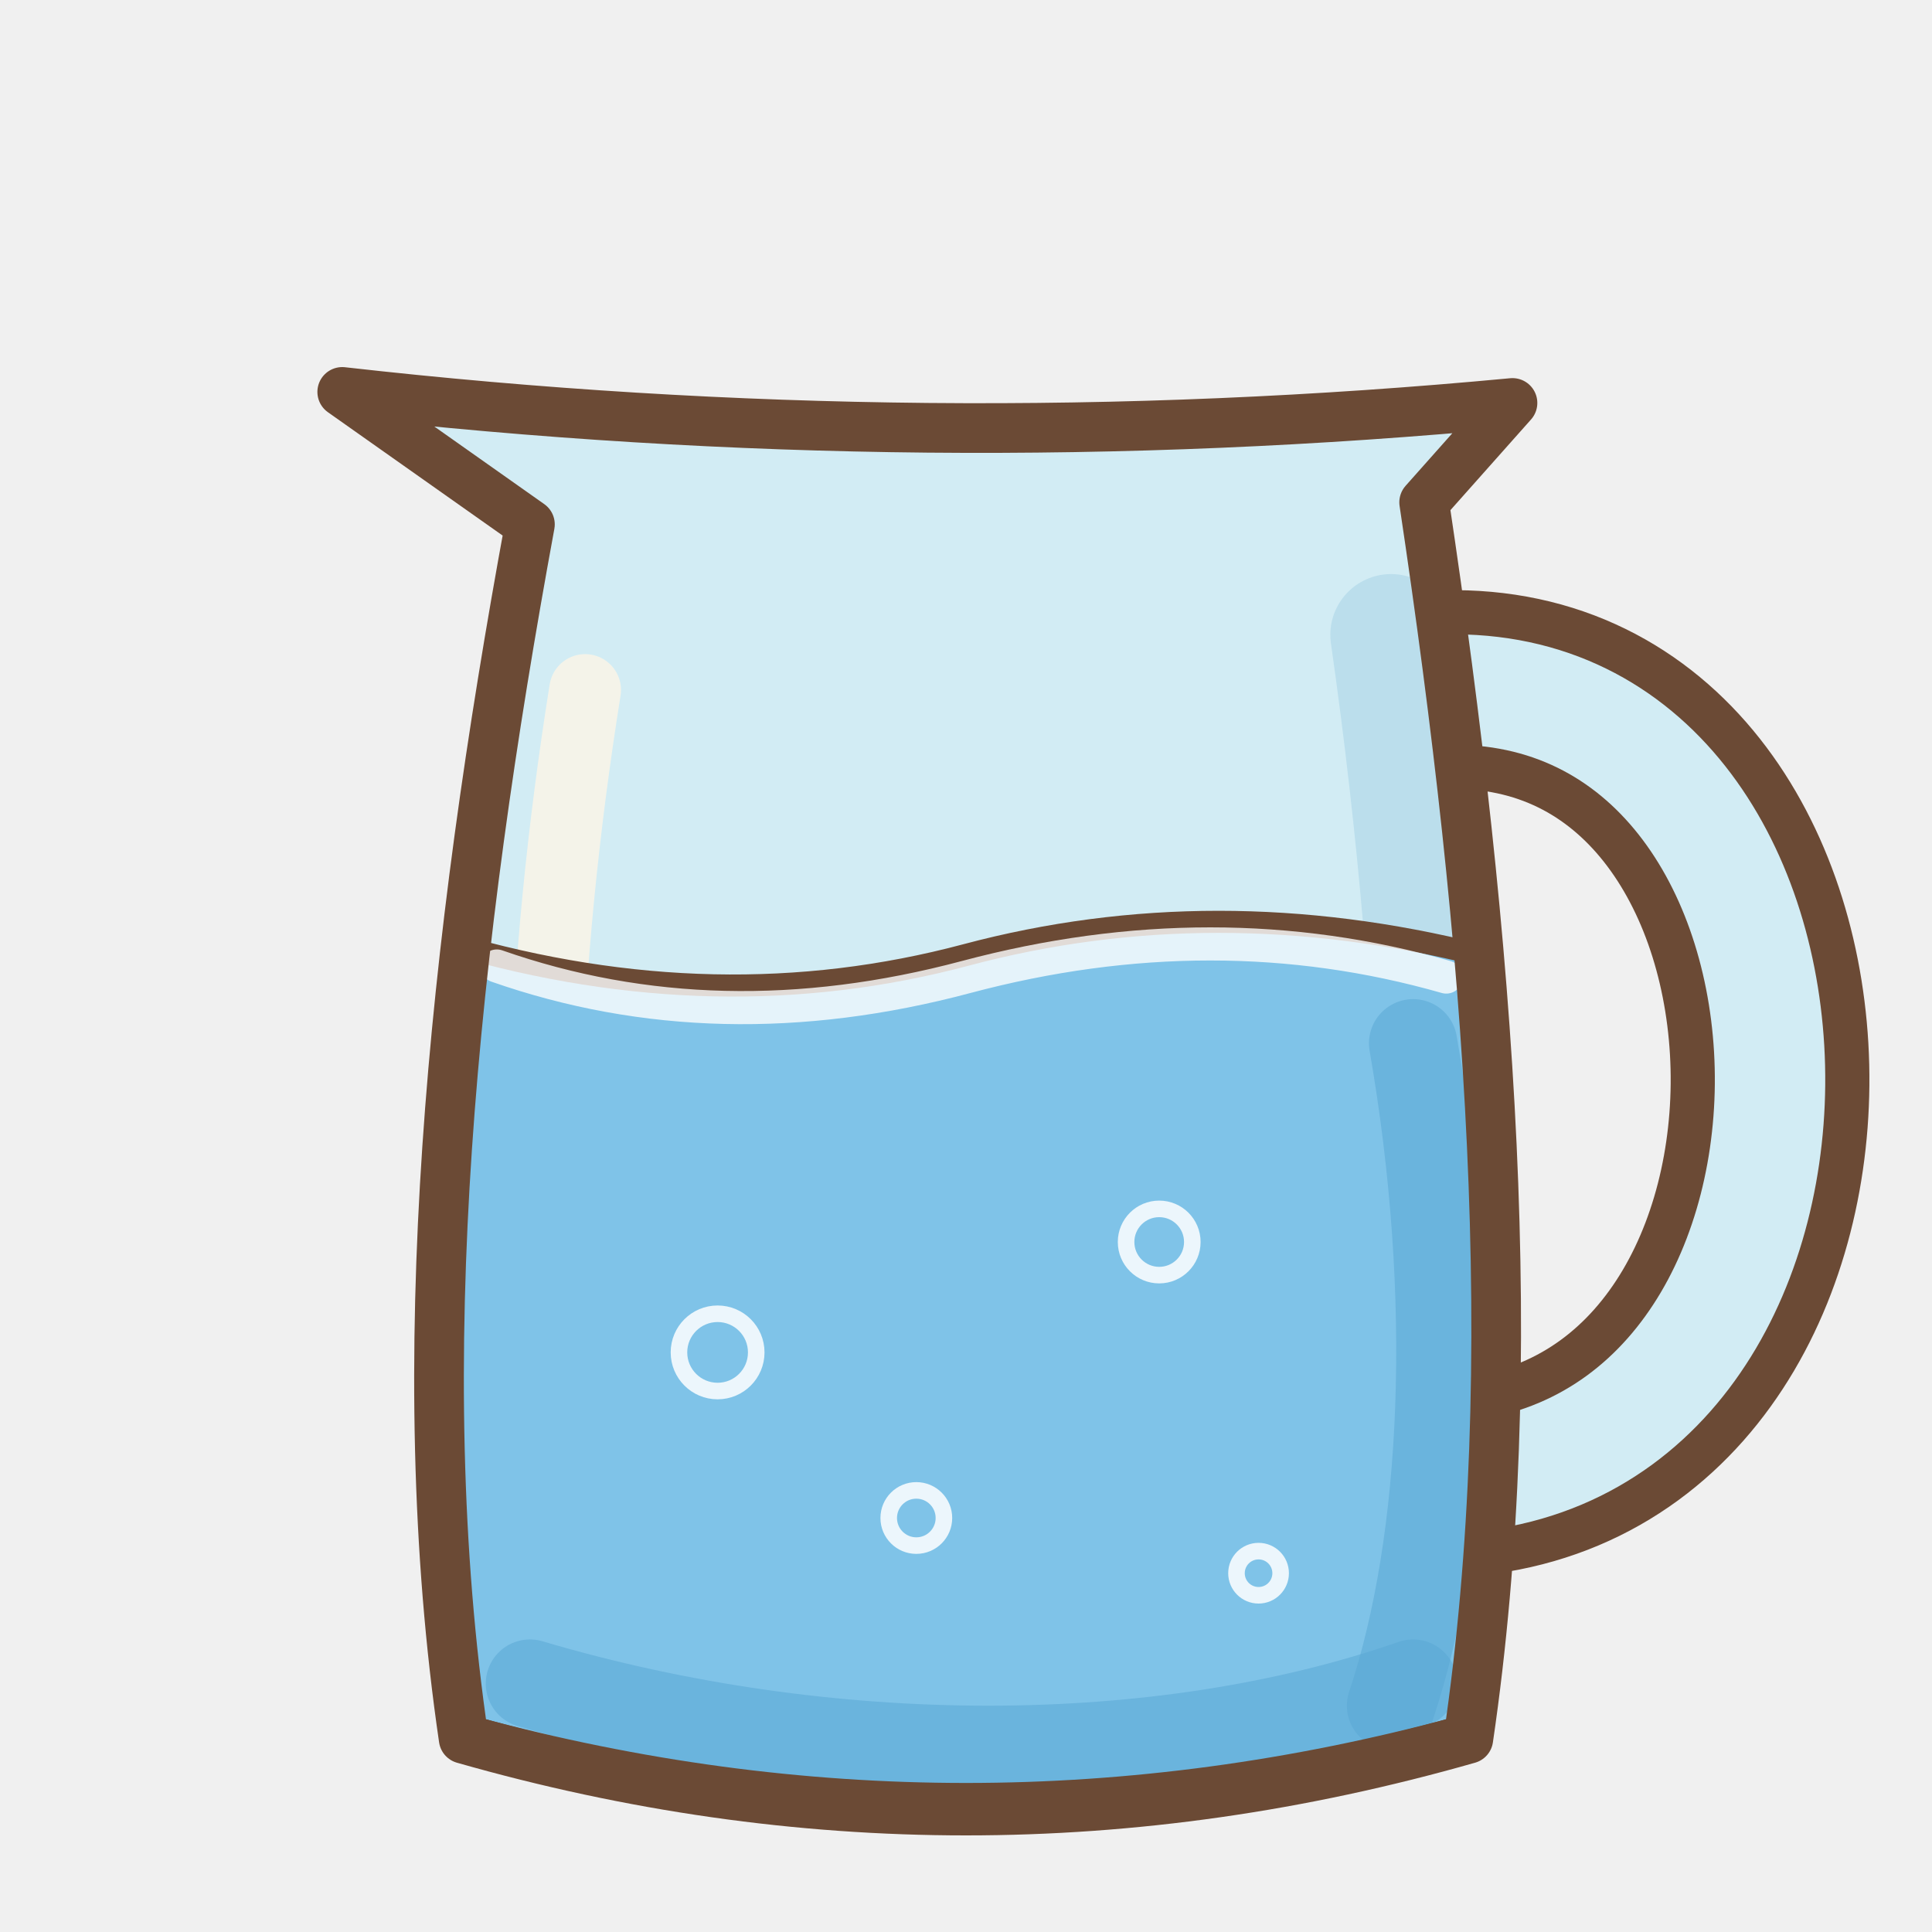
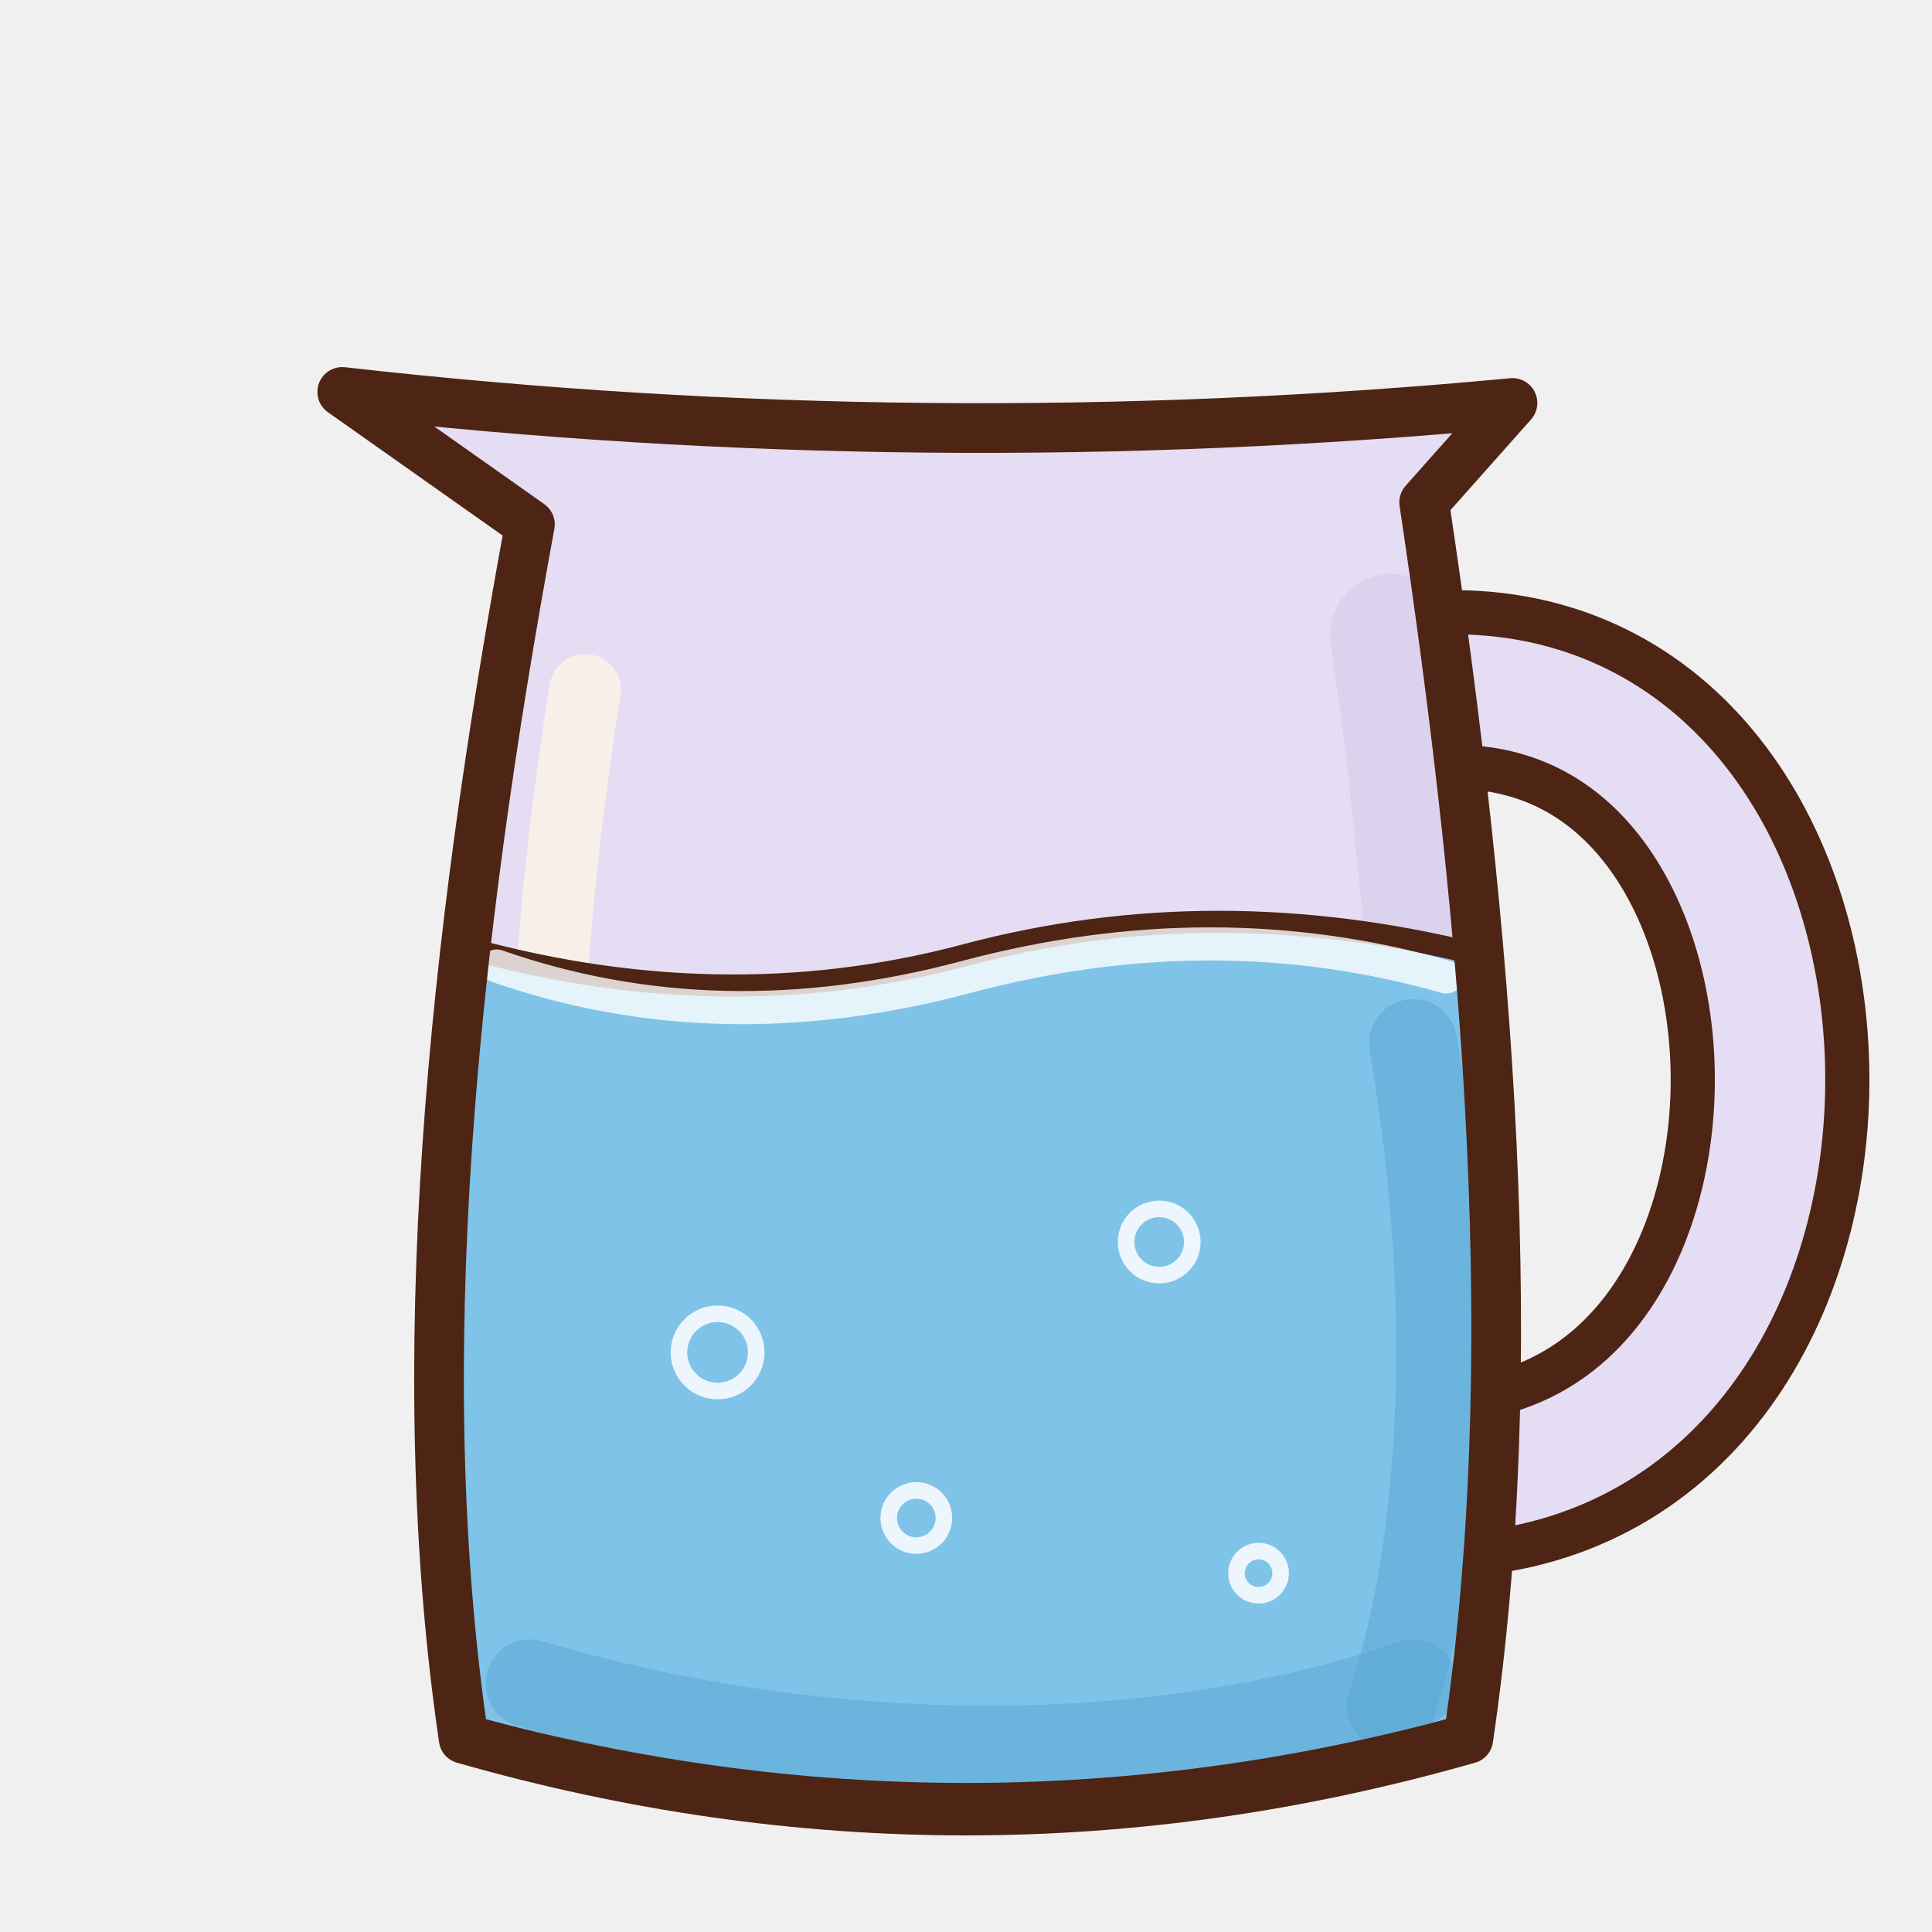
<svg xmlns="http://www.w3.org/2000/svg" width="512" height="512" viewBox="30 25 350 350">
  <defs>
    <clipPath id="r">
      <path d="M92 96 L 126 120 C 112 196, 104 272, 114 340 Q 205 366 296 340 C 306 272, 300 196, 288 116 L 304 98 Q 198 108 92 96 Z" />
    </clipPath>
    <clipPath id="r0">
      <path d="M112 196 Q 160 210 205 198 Q 250 186 298 198 C 302 256, 302 304, 294 338 Q 205 362 116 338 C 108 304, 106 256, 112 196 Z" />
    </clipPath>
  </defs>
-   <path d="M290 150 C 366 146, 372 280, 300 292" fill="none" stroke="#6B4A35" stroke-width="36" stroke-linecap="round" />
-   <path d="M290 150 C 366 146, 372 280, 300 292" fill="none" stroke="#D2ECF4" stroke-width="20" stroke-linecap="round" />
-   <path d="M92 96 L 126 120 C 112 196, 104 272, 114 340 Q 205 366 296 340 C 306 272, 300 196, 288 116 L 304 98 Q 198 108 92 96 Z" fill="#D2ECF4" />
+   <path d="M290 150 C 366 146, 372 280, 300 292" fill="none" stroke="#4E2414" stroke-width="36" stroke-linecap="round" />
+   <path d="M290 150 C 366 146, 372 280, 300 292" fill="none" stroke="#E4DDF3" stroke-width="20" stroke-linecap="round" />
+   <path d="M92 96 L 126 120 C 112 196, 104 272, 114 340 Q 205 366 296 340 C 306 272, 300 196, 288 116 L 304 98 Q 198 108 92 96 Z" fill="#E4DDF3" />
  <g clip-path="url(#r)">
-     <path d="M282 140 C 292 210, 294 280, 286 334" stroke="#A8D3E6" stroke-width="22" stroke-linecap="round" stroke-linejoin="round" fill="none" opacity="0.55" />
+     <path d="M282 140 C 292 210, 294 280, 286 334" stroke="#D3C8EA" stroke-width="22" stroke-linecap="round" stroke-linejoin="round" fill="none" opacity="0.55" />
    <path d="M136 150 C 128 200, 126 250, 132 300" stroke="#FFF6E6" stroke-width="13" stroke-linecap="round" stroke-linejoin="round" fill="none" opacity="0.75" />
  </g>
  <path d="M112 196 Q 160 210 205 198 Q 250 186 298 198 C 302 256, 302 304, 294 338 Q 205 362 116 338 C 108 304, 106 256, 112 196 Z" fill="#7FC3E8" />
  <g clip-path="url(#r0)">
    <path d="M286 214 C 294 260, 292 304, 282 334" stroke="#5AA7D4" stroke-width="16" stroke-linecap="round" stroke-linejoin="round" fill="none" opacity="0.55" />
    <path d="M126 330 C 180 346, 240 346, 286 330" stroke="#5AA7D4" stroke-width="16" stroke-linecap="round" stroke-linejoin="round" fill="none" opacity="0.55" />
  </g>
-   <path d="M112 196 Q 160 210 205 198 Q 250 186 298 198 C 302 256, 302 304, 294 338 Q 205 362 116 338 C 108 304, 106 256, 112 196 Z" fill="none" stroke="#6B4A35" stroke-width="4" stroke-linejoin="round" />
+   <path d="M112 196 Q 160 210 205 198 Q 250 186 298 198 C 302 256, 302 304, 294 338 Q 205 362 116 338 C 108 304, 106 256, 112 196 Z" fill="none" stroke="#4E2414" stroke-width="4" stroke-linejoin="round" />
  <path d="M120 200 Q 160 214 205 202 Q 250 190 292 202" fill="none" stroke="#FFFFFF" stroke-width="6" stroke-linecap="round" opacity="0.8" />
  <path d="M 153 270 a 7 7 0 1 0 14 0 a 7 7 0 1 0 -14 0 Z" fill="none" stroke="#FFFFFF" stroke-width="3" opacity="0.85" />
  <path d="M 191 300 a 5 5 0 1 0 10 0 a 5 5 0 1 0 -10 0 Z" fill="none" stroke="#FFFFFF" stroke-width="3" opacity="0.85" />
  <path d="M 234 250 a 6 6 0 1 0 12 0 a 6 6 0 1 0 -12 0 Z" fill="none" stroke="#FFFFFF" stroke-width="3" opacity="0.85" />
  <path d="M 254 310 a 4 4 0 1 0 8 0 a 4 4 0 1 0 -8 0 Z" fill="none" stroke="#FFFFFF" stroke-width="3" opacity="0.85" />
-   <path d="M92 96 L 126 120 C 112 196, 104 272, 114 340 Q 205 366 296 340 C 306 272, 300 196, 288 116 L 304 98 Q 198 108 92 96 Z" fill="none" stroke="#6B4A35" stroke-width="9" stroke-linejoin="round" />
+   <path d="M92 96 L 126 120 C 112 196, 104 272, 114 340 Q 205 366 296 340 C 306 272, 300 196, 288 116 L 304 98 Q 198 108 92 96 Z" fill="none" stroke="#4E2414" stroke-width="9" stroke-linejoin="round" />
</svg>
